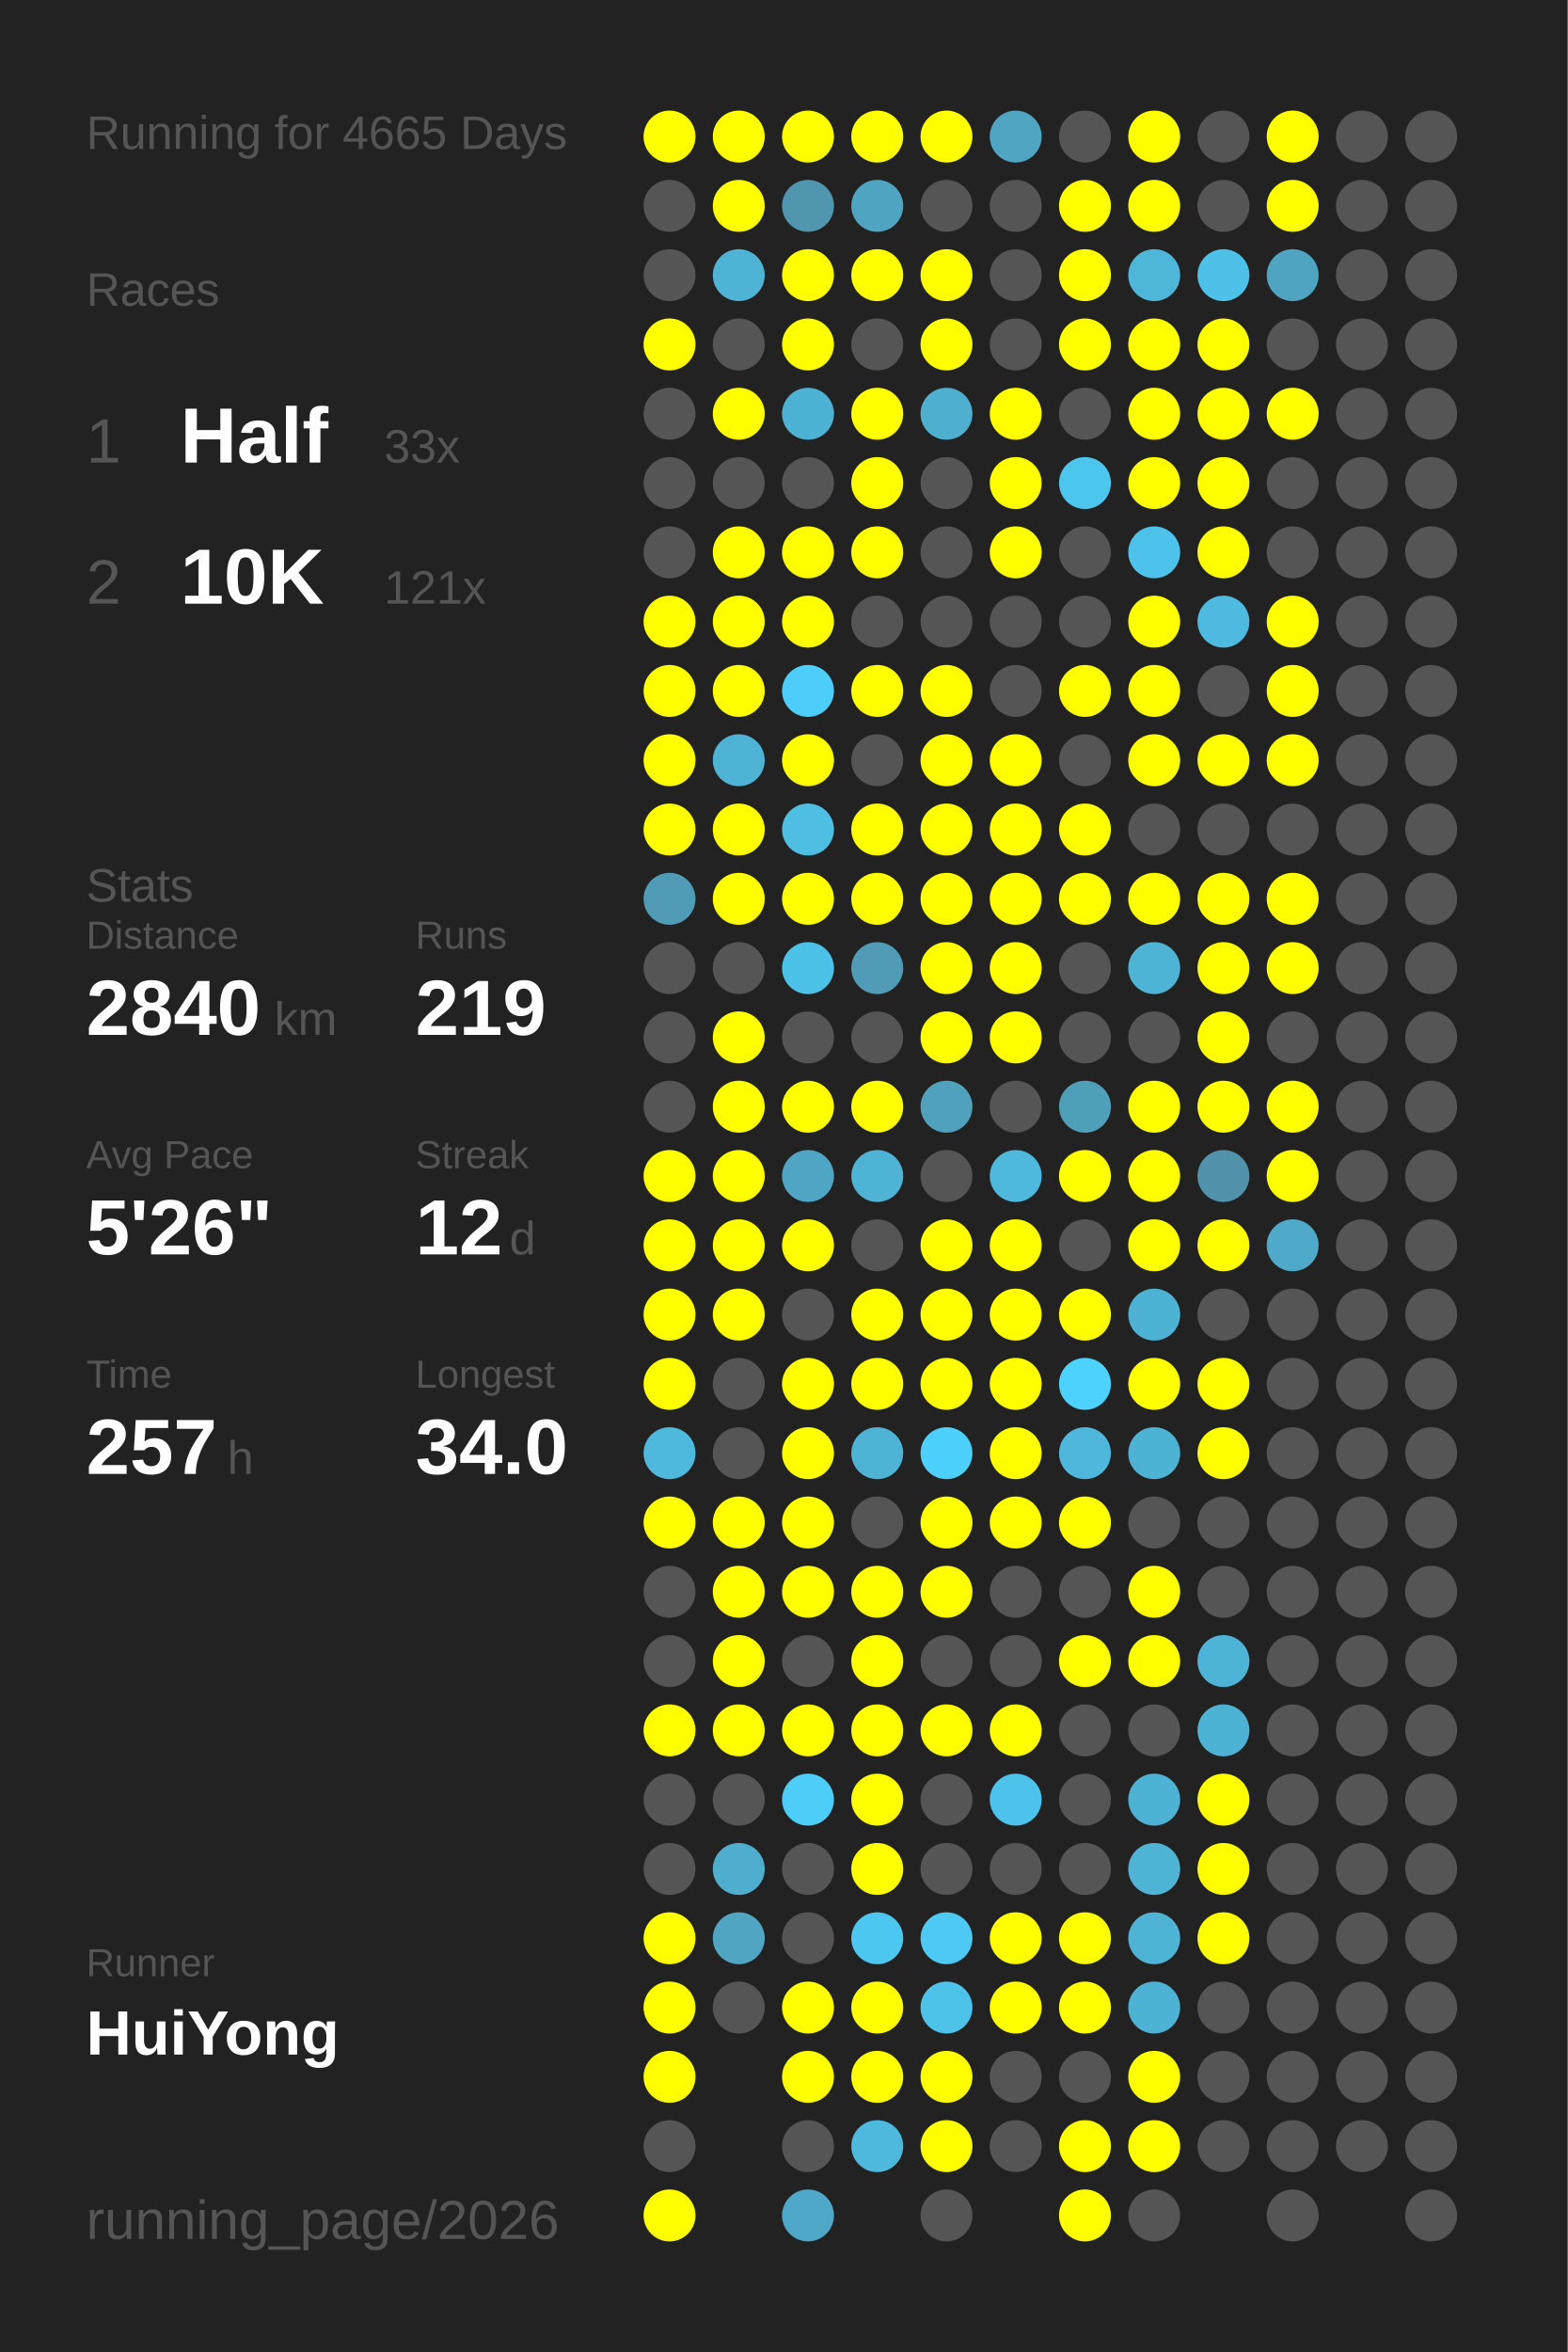
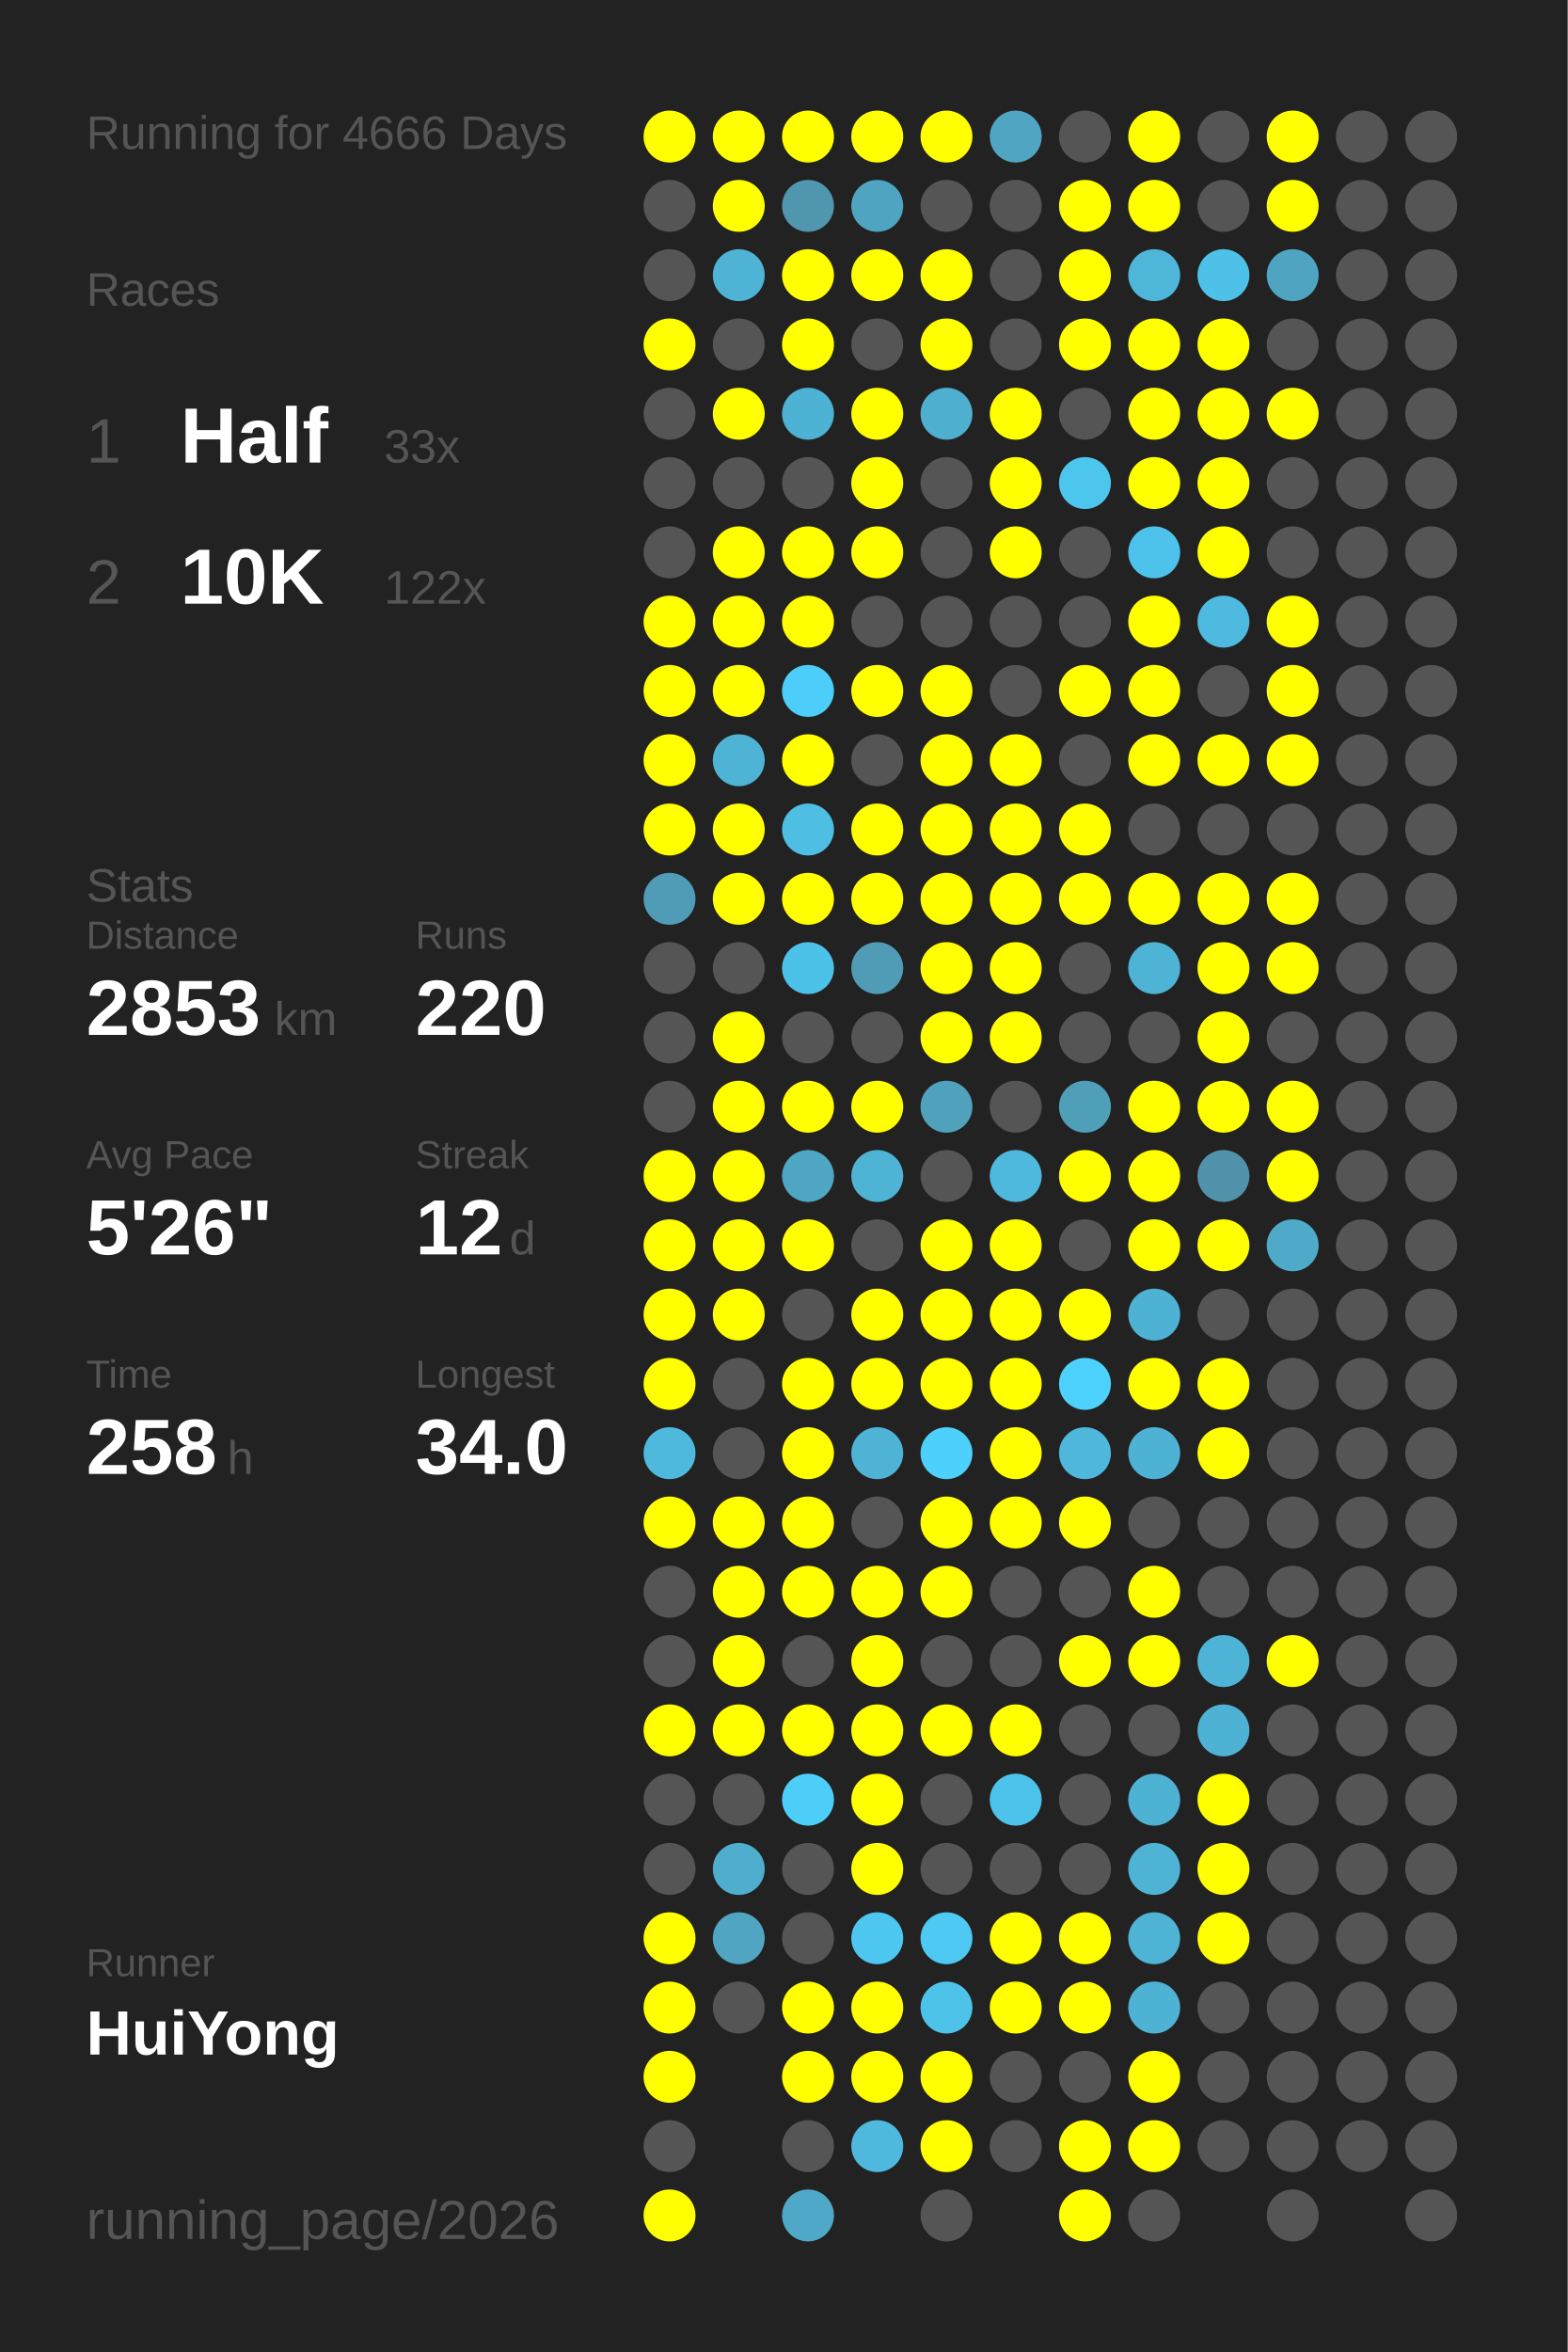
<svg xmlns="http://www.w3.org/2000/svg" baseProfile="full" height="300mm" version="1.1" viewBox="0,0,200,300" width="200mm">
  <defs />
  <rect fill="#222222" height="300" width="200" x="0" y="0" />
-   <text fill="#555555" style="font-size:6px; font-family:Arial;" x="11" y="19">Running for 4665 Days</text>
+   <text fill="#555555" style="font-size:6px; font-family:Arial;" x="11" y="19">Running for 4666 Days</text>
  <text fill="#555555" style="font-size:6px; font-family:Arial;" x="11" y="39">Races</text>
  <text fill="#555555" style="font-size:8px; font-family:Arial;" x="11" y="59">1</text>
  <text fill="#FFFFFF" style="font-size:10px; font-family:Arial; font-weight:bold;" x="23" y="59">Half</text>
  <text fill="#555555" style="font-size:6px; font-family:Arial;" x="49" y="59">33x</text>
  <text fill="#555555" style="font-size:8px; font-family:Arial;" x="11" y="77">2</text>
  <text fill="#FFFFFF" style="font-size:10px; font-family:Arial; font-weight:bold;" x="23" y="77">10K</text>
-   <text fill="#555555" style="font-size:6px; font-family:Arial;" x="49" y="77">121x</text>
+   <text fill="#555555" style="font-size:6px; font-family:Arial;" x="49" y="77">122x</text>
  <text fill="#555555" style="font-size:6px; font-family:Arial;" x="11" y="115">Stats</text>
  <text fill="#555555" style="font-size:5px; font-family:Arial;" x="11" y="121">Distance</text>
-   <text fill="#FFFFFF" style="font-size:10px; font-family:Arial; font-weight:bold;" x="11" y="132">2840</text>
+   <text fill="#FFFFFF" style="font-size:10px; font-family:Arial; font-weight:bold;" x="11" y="132">2853</text>
  <text fill="#555555" style="font-size:6px; font-family:Arial;" x="35" y="132">km</text>
  <text fill="#555555" style="font-size:5px; font-family:Arial;" x="53" y="121">Runs</text>
-   <text fill="#FFFFFF" style="font-size:10px; font-family:Arial; font-weight:bold;" x="53" y="132">219</text>
+   <text fill="#FFFFFF" style="font-size:10px; font-family:Arial; font-weight:bold;" x="53" y="132">220</text>
  <text fill="#555555" style="font-size:5px; font-family:Arial;" x="11" y="149">Avg Pace</text>
  <text fill="#FFFFFF" style="font-size:10px; font-family:Arial; font-weight:bold;" x="11" y="160">5'26"</text>
  <text fill="#555555" style="font-size:5px; font-family:Arial;" x="53" y="149">Streak</text>
  <text fill="#FFFFFF" style="font-size:10px; font-family:Arial; font-weight:bold;" x="53" y="160">12</text>
  <text fill="#555555" style="font-size:6px; font-family:Arial;" x="65" y="160">d</text>
  <text fill="#555555" style="font-size:5px; font-family:Arial;" x="11" y="177">Time</text>
-   <text fill="#FFFFFF" style="font-size:10px; font-family:Arial; font-weight:bold;" x="11" y="188">257</text>
+   <text fill="#FFFFFF" style="font-size:10px; font-family:Arial; font-weight:bold;" x="11" y="188">258</text>
  <text fill="#555555" style="font-size:6px; font-family:Arial;" x="29" y="188">h</text>
  <text fill="#555555" style="font-size:5px; font-family:Arial;" x="53" y="177">Longest</text>
  <text fill="#FFFFFF" style="font-size:10px; font-family:Arial; font-weight:bold;" x="53" y="188">34.0</text>
  <text fill="#555555" style="font-size:5px; font-family:Arial;" x="11" y="252.065">Runner</text>
  <text fill="#FFFFFF" style="font-size:8px; font-family:Arial; font-weight:bold;" x="11" y="262.065">HuiYong</text>
  <text fill="#555555" style="font-size:7px; font-family:Arial;" x="11" y="285.581">running_page/2026</text>
  <circle cx="85.417" cy="17.419" fill="#FFFF00" r="3.312" />
  <circle cx="85.417" cy="26.258" fill="#555555" r="3.312" />
  <circle cx="85.417" cy="35.097" fill="#555555" r="3.312" />
  <circle cx="85.417" cy="43.935" fill="#FFFF00" r="3.312" />
  <circle cx="85.417" cy="52.774" fill="#555555" r="3.312" />
  <circle cx="85.417" cy="61.613" fill="#555555" r="3.312" />
  <circle cx="85.417" cy="70.452" fill="#555555" r="3.312" />
  <circle cx="85.417" cy="79.29" fill="#FFFF00" r="3.312" />
  <circle cx="85.417" cy="88.129" fill="#FFFF00" r="3.312" />
  <circle cx="85.417" cy="96.968" fill="#FFFF00" r="3.312" />
  <circle cx="85.417" cy="105.806" fill="#FFFF00" r="3.312" />
  <circle cx="85.417" cy="114.645" fill="#509bb5" r="3.312" />
  <circle cx="85.417" cy="123.484" fill="#555555" r="3.312" />
  <circle cx="85.417" cy="132.323" fill="#555555" r="3.312" />
  <circle cx="85.417" cy="141.161" fill="#555555" r="3.312" />
  <circle cx="85.417" cy="150" fill="#FFFF00" r="3.312" />
  <circle cx="85.417" cy="158.839" fill="#FFFF00" r="3.312" />
  <circle cx="85.417" cy="167.677" fill="#FFFF00" r="3.312" />
  <circle cx="85.417" cy="176.516" fill="#FFFF00" r="3.312" />
  <circle cx="85.417" cy="185.355" fill="#4eb9dd" r="3.312" />
  <circle cx="85.417" cy="194.194" fill="#FFFF00" r="3.312" />
  <circle cx="85.417" cy="203.032" fill="#555555" r="3.312" />
  <circle cx="85.417" cy="211.871" fill="#555555" r="3.312" />
  <circle cx="85.417" cy="220.71" fill="#FFFF00" r="3.312" />
  <circle cx="85.417" cy="229.548" fill="#555555" r="3.312" />
  <circle cx="85.417" cy="238.387" fill="#555555" r="3.312" />
  <circle cx="85.417" cy="247.226" fill="#FFFF00" r="3.312" />
  <circle cx="85.417" cy="256.065" fill="#FFFF00" r="3.312" />
  <circle cx="85.417" cy="264.903" fill="#FFFF00" r="3.312" />
  <circle cx="85.417" cy="273.742" fill="#555555" r="3.312" />
  <circle cx="85.417" cy="282.581" fill="#FFFF00" r="3.312" />
  <circle cx="94.25" cy="17.419" fill="#FFFF00" r="3.312" />
  <circle cx="94.25" cy="26.258" fill="#FFFF00" r="3.312" />
  <circle cx="94.25" cy="35.097" fill="#4eb3d4" r="3.312" />
  <circle cx="94.25" cy="43.935" fill="#555555" r="3.312" />
  <circle cx="94.25" cy="52.774" fill="#FFFF00" r="3.312" />
  <circle cx="94.25" cy="61.613" fill="#555555" r="3.312" />
  <circle cx="94.25" cy="70.452" fill="#FFFF00" r="3.312" />
  <circle cx="94.25" cy="79.29" fill="#FFFF00" r="3.312" />
  <circle cx="94.25" cy="88.129" fill="#FFFF00" r="3.312" />
  <circle cx="94.25" cy="96.968" fill="#4eb3d4" r="3.312" />
  <circle cx="94.25" cy="105.806" fill="#FFFF00" r="3.312" />
  <circle cx="94.25" cy="114.645" fill="#FFFF00" r="3.312" />
  <circle cx="94.25" cy="123.484" fill="#555555" r="3.312" />
  <circle cx="94.25" cy="132.323" fill="#FFFF00" r="3.312" />
  <circle cx="94.25" cy="141.161" fill="#FFFF00" r="3.312" />
  <circle cx="94.25" cy="150" fill="#FFFF00" r="3.312" />
  <circle cx="94.25" cy="158.839" fill="#FFFF00" r="3.312" />
  <circle cx="94.25" cy="167.677" fill="#FFFF00" r="3.312" />
  <circle cx="94.25" cy="176.516" fill="#555555" r="3.312" />
  <circle cx="94.25" cy="185.355" fill="#555555" r="3.312" />
  <circle cx="94.25" cy="194.194" fill="#FFFF00" r="3.312" />
  <circle cx="94.25" cy="203.032" fill="#FFFF00" r="3.312" />
  <circle cx="94.25" cy="211.871" fill="#FFFF00" r="3.312" />
  <circle cx="94.25" cy="220.71" fill="#FFFF00" r="3.312" />
  <circle cx="94.25" cy="229.548" fill="#555555" r="3.312" />
  <circle cx="94.25" cy="238.387" fill="#4faece" r="3.312" />
  <circle cx="94.25" cy="247.226" fill="#4fa5c2" r="3.312" />
  <circle cx="94.25" cy="256.065" fill="#555555" r="3.312" />
  <circle cx="103.083" cy="17.419" fill="#FFFF00" r="3.312" />
  <circle cx="103.083" cy="26.258" fill="#5096ae" r="3.312" />
  <circle cx="103.083" cy="35.097" fill="#FFFF00" r="3.312" />
  <circle cx="103.083" cy="43.935" fill="#FFFF00" r="3.312" />
  <circle cx="103.083" cy="52.774" fill="#4eb2d4" r="3.312" />
  <circle cx="103.083" cy="61.613" fill="#555555" r="3.312" />
  <circle cx="103.083" cy="70.452" fill="#FFFF00" r="3.312" />
  <circle cx="103.083" cy="79.29" fill="#FFFF00" r="3.312" />
  <circle cx="103.083" cy="88.129" fill="#4dcefa" r="3.312" />
  <circle cx="103.083" cy="96.968" fill="#FFFF00" r="3.312" />
  <circle cx="103.083" cy="105.806" fill="#4ebee3" r="3.312" />
  <circle cx="103.083" cy="114.645" fill="#FFFF00" r="3.312" />
  <circle cx="103.083" cy="123.484" fill="#4dc2e9" r="3.312" />
  <circle cx="103.083" cy="132.323" fill="#555555" r="3.312" />
  <circle cx="103.083" cy="141.161" fill="#FFFF00" r="3.312" />
  <circle cx="103.083" cy="150" fill="#4fa6c4" r="3.312" />
  <circle cx="103.083" cy="158.839" fill="#FFFF00" r="3.312" />
  <circle cx="103.083" cy="167.677" fill="#555555" r="3.312" />
  <circle cx="103.083" cy="176.516" fill="#FFFF00" r="3.312" />
  <circle cx="103.083" cy="185.355" fill="#FFFF00" r="3.312" />
  <circle cx="103.083" cy="194.194" fill="#FFFF00" r="3.312" />
  <circle cx="103.083" cy="203.032" fill="#FFFF00" r="3.312" />
  <circle cx="103.083" cy="211.871" fill="#555555" r="3.312" />
  <circle cx="103.083" cy="220.71" fill="#FFFF00" r="3.312" />
  <circle cx="103.083" cy="229.548" fill="#4dcef9" r="3.312" />
  <circle cx="103.083" cy="238.387" fill="#555555" r="3.312" />
  <circle cx="103.083" cy="247.226" fill="#555555" r="3.312" />
  <circle cx="103.083" cy="256.065" fill="#FFFF00" r="3.312" />
  <circle cx="103.083" cy="264.903" fill="#FFFF00" r="3.312" />
  <circle cx="103.083" cy="273.742" fill="#555555" r="3.312" />
  <circle cx="103.083" cy="282.581" fill="#4fa8c7" r="3.312" />
  <circle cx="111.917" cy="17.419" fill="#FFFF00" r="3.312" />
  <circle cx="111.917" cy="26.258" fill="#4fa5c1" r="3.312" />
  <circle cx="111.917" cy="35.097" fill="#FFFF00" r="3.312" />
  <circle cx="111.917" cy="43.935" fill="#555555" r="3.312" />
  <circle cx="111.917" cy="52.774" fill="#FFFF00" r="3.312" />
  <circle cx="111.917" cy="61.613" fill="#FFFF00" r="3.312" />
  <circle cx="111.917" cy="70.452" fill="#FFFF00" r="3.312" />
  <circle cx="111.917" cy="79.29" fill="#555555" r="3.312" />
  <circle cx="111.917" cy="88.129" fill="#FFFF00" r="3.312" />
  <circle cx="111.917" cy="96.968" fill="#555555" r="3.312" />
  <circle cx="111.917" cy="105.806" fill="#FFFF00" r="3.312" />
  <circle cx="111.917" cy="114.645" fill="#FFFF00" r="3.312" />
  <circle cx="111.917" cy="123.484" fill="#509cb6" r="3.312" />
  <circle cx="111.917" cy="132.323" fill="#555555" r="3.312" />
  <circle cx="111.917" cy="141.161" fill="#FFFF00" r="3.312" />
  <circle cx="111.917" cy="150" fill="#4eb3d4" r="3.312" />
  <circle cx="111.917" cy="158.839" fill="#555555" r="3.312" />
  <circle cx="111.917" cy="167.677" fill="#FFFF00" r="3.312" />
  <circle cx="111.917" cy="176.516" fill="#FFFF00" r="3.312" />
  <circle cx="111.917" cy="185.355" fill="#4eb3d5" r="3.312" />
  <circle cx="111.917" cy="194.194" fill="#555555" r="3.312" />
  <circle cx="111.917" cy="203.032" fill="#FFFF00" r="3.312" />
  <circle cx="111.917" cy="211.871" fill="#FFFF00" r="3.312" />
  <circle cx="111.917" cy="220.71" fill="#FFFF00" r="3.312" />
  <circle cx="111.917" cy="229.548" fill="#FFFF00" r="3.312" />
  <circle cx="111.917" cy="238.387" fill="#FFFF00" r="3.312" />
  <circle cx="111.917" cy="247.226" fill="#4dc7f0" r="3.312" />
  <circle cx="111.917" cy="256.065" fill="#FFFF00" r="3.312" />
  <circle cx="111.917" cy="264.903" fill="#FFFF00" r="3.312" />
  <circle cx="111.917" cy="273.742" fill="#4eb9dd" r="3.312" />
  <circle cx="120.75" cy="17.419" fill="#FFFF00" r="3.312" />
  <circle cx="120.75" cy="26.258" fill="#555555" r="3.312" />
  <circle cx="120.75" cy="35.097" fill="#FFFF00" r="3.312" />
  <circle cx="120.75" cy="43.935" fill="#FFFF00" r="3.312" />
  <circle cx="120.75" cy="52.774" fill="#4fafcf" r="3.312" />
  <circle cx="120.75" cy="61.613" fill="#555555" r="3.312" />
  <circle cx="120.75" cy="70.452" fill="#555555" r="3.312" />
  <circle cx="120.75" cy="79.29" fill="#555555" r="3.312" />
  <circle cx="120.75" cy="88.129" fill="#FFFF00" r="3.312" />
  <circle cx="120.75" cy="96.968" fill="#FFFF00" r="3.312" />
  <circle cx="120.75" cy="105.806" fill="#FFFF00" r="3.312" />
  <circle cx="120.75" cy="114.645" fill="#FFFF00" r="3.312" />
  <circle cx="120.75" cy="123.484" fill="#FFFF00" r="3.312" />
  <circle cx="120.75" cy="132.323" fill="#FFFF00" r="3.312" />
  <circle cx="120.75" cy="141.161" fill="#50a1bc" r="3.312" />
  <circle cx="120.75" cy="150" fill="#555555" r="3.312" />
  <circle cx="120.75" cy="158.839" fill="#FFFF00" r="3.312" />
  <circle cx="120.75" cy="167.677" fill="#FFFF00" r="3.312" />
  <circle cx="120.75" cy="176.516" fill="#FFFF00" r="3.312" />
  <circle cx="120.75" cy="185.355" fill="#4dd0fc" r="3.312" />
  <circle cx="120.75" cy="194.194" fill="#FFFF00" r="3.312" />
  <circle cx="120.75" cy="203.032" fill="#FFFF00" r="3.312" />
  <circle cx="120.75" cy="211.871" fill="#555555" r="3.312" />
  <circle cx="120.75" cy="220.71" fill="#FFFF00" r="3.312" />
  <circle cx="120.75" cy="229.548" fill="#555555" r="3.312" />
  <circle cx="120.75" cy="238.387" fill="#555555" r="3.312" />
  <circle cx="120.75" cy="247.226" fill="#4dc9f3" r="3.312" />
  <circle cx="120.75" cy="256.065" fill="#4dc3ea" r="3.312" />
  <circle cx="120.75" cy="264.903" fill="#FFFF00" r="3.312" />
  <circle cx="120.75" cy="273.742" fill="#FFFF00" r="3.312" />
  <circle cx="120.75" cy="282.581" fill="#555555" r="3.312" />
  <circle cx="129.583" cy="17.419" fill="#4fa5c2" r="3.312" />
  <circle cx="129.583" cy="26.258" fill="#555555" r="3.312" />
  <circle cx="129.583" cy="35.097" fill="#555555" r="3.312" />
  <circle cx="129.583" cy="43.935" fill="#555555" r="3.312" />
  <circle cx="129.583" cy="52.774" fill="#FFFF00" r="3.312" />
  <circle cx="129.583" cy="61.613" fill="#FFFF00" r="3.312" />
  <circle cx="129.583" cy="70.452" fill="#FFFF00" r="3.312" />
  <circle cx="129.583" cy="79.29" fill="#555555" r="3.312" />
  <circle cx="129.583" cy="88.129" fill="#555555" r="3.312" />
  <circle cx="129.583" cy="96.968" fill="#FFFF00" r="3.312" />
  <circle cx="129.583" cy="105.806" fill="#FFFF00" r="3.312" />
  <circle cx="129.583" cy="114.645" fill="#FFFF00" r="3.312" />
  <circle cx="129.583" cy="123.484" fill="#FFFF00" r="3.312" />
  <circle cx="129.583" cy="132.323" fill="#FFFF00" r="3.312" />
  <circle cx="129.583" cy="141.161" fill="#555555" r="3.312" />
  <circle cx="129.583" cy="150" fill="#4eb9dd" r="3.312" />
  <circle cx="129.583" cy="158.839" fill="#FFFF00" r="3.312" />
  <circle cx="129.583" cy="167.677" fill="#FFFF00" r="3.312" />
  <circle cx="129.583" cy="176.516" fill="#FFFF00" r="3.312" />
  <circle cx="129.583" cy="185.355" fill="#FFFF00" r="3.312" />
  <circle cx="129.583" cy="194.194" fill="#FFFF00" r="3.312" />
  <circle cx="129.583" cy="203.032" fill="#555555" r="3.312" />
  <circle cx="129.583" cy="211.871" fill="#555555" r="3.312" />
  <circle cx="129.583" cy="220.71" fill="#FFFF00" r="3.312" />
  <circle cx="129.583" cy="229.548" fill="#4dc3eb" r="3.312" />
  <circle cx="129.583" cy="238.387" fill="#555555" r="3.312" />
  <circle cx="129.583" cy="247.226" fill="#FFFF00" r="3.312" />
  <circle cx="129.583" cy="256.065" fill="#FFFF00" r="3.312" />
  <circle cx="129.583" cy="264.903" fill="#555555" r="3.312" />
  <circle cx="129.583" cy="273.742" fill="#555555" r="3.312" />
  <circle cx="138.417" cy="17.419" fill="#555555" r="3.312" />
  <circle cx="138.417" cy="26.258" fill="#FFFF00" r="3.312" />
  <circle cx="138.417" cy="35.097" fill="#FFFF00" r="3.312" />
  <circle cx="138.417" cy="43.935" fill="#FFFF00" r="3.312" />
  <circle cx="138.417" cy="52.774" fill="#555555" r="3.312" />
  <circle cx="138.417" cy="61.613" fill="#4dc6ee" r="3.312" />
  <circle cx="138.417" cy="70.452" fill="#555555" r="3.312" />
  <circle cx="138.417" cy="79.29" fill="#555555" r="3.312" />
  <circle cx="138.417" cy="88.129" fill="#FFFF00" r="3.312" />
  <circle cx="138.417" cy="96.968" fill="#555555" r="3.312" />
  <circle cx="138.417" cy="105.806" fill="#FFFF00" r="3.312" />
  <circle cx="138.417" cy="114.645" fill="#FFFF00" r="3.312" />
  <circle cx="138.417" cy="123.484" fill="#555555" r="3.312" />
  <circle cx="138.417" cy="132.323" fill="#555555" r="3.312" />
  <circle cx="138.417" cy="141.161" fill="#509fb9" r="3.312" />
  <circle cx="138.417" cy="150" fill="#FFFF00" r="3.312" />
  <circle cx="138.417" cy="158.839" fill="#555555" r="3.312" />
  <circle cx="138.417" cy="167.677" fill="#FFFF00" r="3.312" />
  <circle cx="138.417" cy="176.516" fill="#4dd1fd" r="3.312" />
  <circle cx="138.417" cy="185.355" fill="#4eb7db" r="3.312" />
  <circle cx="138.417" cy="194.194" fill="#FFFF00" r="3.312" />
  <circle cx="138.417" cy="203.032" fill="#555555" r="3.312" />
  <circle cx="138.417" cy="211.871" fill="#FFFF00" r="3.312" />
  <circle cx="138.417" cy="220.71" fill="#555555" r="3.312" />
  <circle cx="138.417" cy="229.548" fill="#555555" r="3.312" />
  <circle cx="138.417" cy="238.387" fill="#555555" r="3.312" />
  <circle cx="138.417" cy="247.226" fill="#FFFF00" r="3.312" />
  <circle cx="138.417" cy="256.065" fill="#FFFF00" r="3.312" />
  <circle cx="138.417" cy="264.903" fill="#555555" r="3.312" />
  <circle cx="138.417" cy="273.742" fill="#FFFF00" r="3.312" />
  <circle cx="138.417" cy="282.581" fill="#FFFF00" r="3.312" />
  <circle cx="147.25" cy="17.419" fill="#FFFF00" r="3.312" />
  <circle cx="147.25" cy="26.258" fill="#FFFF00" r="3.312" />
  <circle cx="147.25" cy="35.097" fill="#4eb6d9" r="3.312" />
  <circle cx="147.25" cy="43.935" fill="#FFFF00" r="3.312" />
  <circle cx="147.25" cy="52.774" fill="#FFFF00" r="3.312" />
  <circle cx="147.25" cy="61.613" fill="#FFFF00" r="3.312" />
  <circle cx="147.25" cy="70.452" fill="#4dc3eb" r="3.312" />
  <circle cx="147.25" cy="79.29" fill="#FFFF00" r="3.312" />
  <circle cx="147.25" cy="88.129" fill="#FFFF00" r="3.312" />
  <circle cx="147.25" cy="96.968" fill="#FFFF00" r="3.312" />
  <circle cx="147.25" cy="105.806" fill="#555555" r="3.312" />
  <circle cx="147.25" cy="114.645" fill="#FFFF00" r="3.312" />
  <circle cx="147.25" cy="123.484" fill="#4eb3d4" r="3.312" />
  <circle cx="147.25" cy="132.323" fill="#555555" r="3.312" />
  <circle cx="147.25" cy="141.161" fill="#FFFF00" r="3.312" />
  <circle cx="147.25" cy="150" fill="#FFFF00" r="3.312" />
  <circle cx="147.25" cy="158.839" fill="#FFFF00" r="3.312" />
  <circle cx="147.25" cy="167.677" fill="#4eb2d4" r="3.312" />
  <circle cx="147.25" cy="176.516" fill="#FFFF00" r="3.312" />
  <circle cx="147.25" cy="185.355" fill="#4eb2d4" r="3.312" />
  <circle cx="147.25" cy="194.194" fill="#555555" r="3.312" />
  <circle cx="147.25" cy="203.032" fill="#FFFF00" r="3.312" />
  <circle cx="147.25" cy="211.871" fill="#FFFF00" r="3.312" />
  <circle cx="147.25" cy="220.71" fill="#555555" r="3.312" />
  <circle cx="147.25" cy="229.548" fill="#4eb2d4" r="3.312" />
  <circle cx="147.25" cy="238.387" fill="#4eb3d4" r="3.312" />
  <circle cx="147.25" cy="247.226" fill="#4eb3d4" r="3.312" />
  <circle cx="147.25" cy="256.065" fill="#4eb2d4" r="3.312" />
  <circle cx="147.25" cy="264.903" fill="#FFFF00" r="3.312" />
  <circle cx="147.25" cy="273.742" fill="#FFFF00" r="3.312" />
  <circle cx="147.25" cy="282.581" fill="#555555" r="3.312" />
  <circle cx="156.083" cy="17.419" fill="#555555" r="3.312" />
  <circle cx="156.083" cy="26.258" fill="#555555" r="3.312" />
  <circle cx="156.083" cy="35.097" fill="#4ec1e8" r="3.312" />
  <circle cx="156.083" cy="43.935" fill="#FFFF00" r="3.312" />
  <circle cx="156.083" cy="52.774" fill="#FFFF00" r="3.312" />
  <circle cx="156.083" cy="61.613" fill="#FFFF00" r="3.312" />
  <circle cx="156.083" cy="70.452" fill="#FFFF00" r="3.312" />
  <circle cx="156.083" cy="79.29" fill="#4ebadf" r="3.312" />
  <circle cx="156.083" cy="88.129" fill="#555555" r="3.312" />
  <circle cx="156.083" cy="96.968" fill="#FFFF00" r="3.312" />
  <circle cx="156.083" cy="105.806" fill="#555555" r="3.312" />
  <circle cx="156.083" cy="114.645" fill="#FFFF00" r="3.312" />
  <circle cx="156.083" cy="123.484" fill="#FFFF00" r="3.312" />
  <circle cx="156.083" cy="132.323" fill="#FFFF00" r="3.312" />
  <circle cx="156.083" cy="141.161" fill="#FFFF00" r="3.312" />
  <circle cx="156.083" cy="150" fill="#5093aa" r="3.312" />
  <circle cx="156.083" cy="158.839" fill="#FFFF00" r="3.312" />
  <circle cx="156.083" cy="167.677" fill="#555555" r="3.312" />
  <circle cx="156.083" cy="176.516" fill="#FFFF00" r="3.312" />
  <circle cx="156.083" cy="185.355" fill="#FFFF00" r="3.312" />
  <circle cx="156.083" cy="194.194" fill="#555555" r="3.312" />
  <circle cx="156.083" cy="203.032" fill="#555555" r="3.312" />
  <circle cx="156.083" cy="211.871" fill="#4eb4d7" r="3.312" />
  <circle cx="156.083" cy="220.71" fill="#4eb2d4" r="3.312" />
  <circle cx="156.083" cy="229.548" fill="#FFFF00" r="3.312" />
  <circle cx="156.083" cy="238.387" fill="#FFFF00" r="3.312" />
  <circle cx="156.083" cy="247.226" fill="#FFFF00" r="3.312" />
  <circle cx="156.083" cy="256.065" fill="#555555" r="3.312" />
  <circle cx="156.083" cy="264.903" fill="#555555" r="3.312" />
  <circle cx="156.083" cy="273.742" fill="#555555" r="3.312" />
  <circle cx="164.917" cy="17.419" fill="#FFFF00" r="3.312" />
  <circle cx="164.917" cy="26.258" fill="#FFFF00" r="3.312" />
  <circle cx="164.917" cy="35.097" fill="#4fa5c1" r="3.312" />
  <circle cx="164.917" cy="43.935" fill="#555555" r="3.312" />
  <circle cx="164.917" cy="52.774" fill="#FFFF00" r="3.312" />
  <circle cx="164.917" cy="61.613" fill="#555555" r="3.312" />
  <circle cx="164.917" cy="70.452" fill="#555555" r="3.312" />
  <circle cx="164.917" cy="79.29" fill="#FFFF00" r="3.312" />
  <circle cx="164.917" cy="88.129" fill="#FFFF00" r="3.312" />
  <circle cx="164.917" cy="96.968" fill="#FFFF00" r="3.312" />
  <circle cx="164.917" cy="105.806" fill="#555555" r="3.312" />
  <circle cx="164.917" cy="114.645" fill="#FFFF00" r="3.312" />
  <circle cx="164.917" cy="123.484" fill="#FFFF00" r="3.312" />
  <circle cx="164.917" cy="132.323" fill="#555555" r="3.312" />
  <circle cx="164.917" cy="141.161" fill="#FFFF00" r="3.312" />
  <circle cx="164.917" cy="150" fill="#FFFF00" r="3.312" />
  <circle cx="164.917" cy="158.839" fill="#4faac9" r="3.312" />
  <circle cx="164.917" cy="167.677" fill="#555555" r="3.312" />
  <circle cx="164.917" cy="176.516" fill="#555555" r="3.312" />
  <circle cx="164.917" cy="185.355" fill="#555555" r="3.312" />
  <circle cx="164.917" cy="194.194" fill="#555555" r="3.312" />
  <circle cx="164.917" cy="203.032" fill="#555555" r="3.312" />
-   <circle cx="164.917" cy="211.871" fill="#555555" r="3.312" />
+   <circle cx="164.917" cy="211.871" fill="#FFFF00" r="3.312" />
  <circle cx="164.917" cy="220.71" fill="#555555" r="3.312" />
  <circle cx="164.917" cy="229.548" fill="#555555" r="3.312" />
  <circle cx="164.917" cy="238.387" fill="#555555" r="3.312" />
  <circle cx="164.917" cy="247.226" fill="#555555" r="3.312" />
  <circle cx="164.917" cy="256.065" fill="#555555" r="3.312" />
  <circle cx="164.917" cy="264.903" fill="#555555" r="3.312" />
  <circle cx="164.917" cy="273.742" fill="#555555" r="3.312" />
  <circle cx="164.917" cy="282.581" fill="#555555" r="3.312" />
  <circle cx="173.75" cy="17.419" fill="#555555" r="3.312" />
  <circle cx="173.75" cy="26.258" fill="#555555" r="3.312" />
  <circle cx="173.75" cy="35.097" fill="#555555" r="3.312" />
  <circle cx="173.75" cy="43.935" fill="#555555" r="3.312" />
  <circle cx="173.75" cy="52.774" fill="#555555" r="3.312" />
  <circle cx="173.75" cy="61.613" fill="#555555" r="3.312" />
  <circle cx="173.75" cy="70.452" fill="#555555" r="3.312" />
  <circle cx="173.75" cy="79.29" fill="#555555" r="3.312" />
  <circle cx="173.75" cy="88.129" fill="#555555" r="3.312" />
  <circle cx="173.75" cy="96.968" fill="#555555" r="3.312" />
  <circle cx="173.75" cy="105.806" fill="#555555" r="3.312" />
  <circle cx="173.75" cy="114.645" fill="#555555" r="3.312" />
  <circle cx="173.75" cy="123.484" fill="#555555" r="3.312" />
  <circle cx="173.75" cy="132.323" fill="#555555" r="3.312" />
  <circle cx="173.75" cy="141.161" fill="#555555" r="3.312" />
  <circle cx="173.75" cy="150" fill="#555555" r="3.312" />
  <circle cx="173.75" cy="158.839" fill="#555555" r="3.312" />
  <circle cx="173.75" cy="167.677" fill="#555555" r="3.312" />
  <circle cx="173.75" cy="176.516" fill="#555555" r="3.312" />
  <circle cx="173.75" cy="185.355" fill="#555555" r="3.312" />
  <circle cx="173.75" cy="194.194" fill="#555555" r="3.312" />
  <circle cx="173.75" cy="203.032" fill="#555555" r="3.312" />
  <circle cx="173.75" cy="211.871" fill="#555555" r="3.312" />
  <circle cx="173.75" cy="220.71" fill="#555555" r="3.312" />
  <circle cx="173.75" cy="229.548" fill="#555555" r="3.312" />
  <circle cx="173.75" cy="238.387" fill="#555555" r="3.312" />
  <circle cx="173.75" cy="247.226" fill="#555555" r="3.312" />
  <circle cx="173.75" cy="256.065" fill="#555555" r="3.312" />
  <circle cx="173.75" cy="264.903" fill="#555555" r="3.312" />
  <circle cx="173.75" cy="273.742" fill="#555555" r="3.312" />
  <circle cx="182.583" cy="17.419" fill="#555555" r="3.312" />
  <circle cx="182.583" cy="26.258" fill="#555555" r="3.312" />
  <circle cx="182.583" cy="35.097" fill="#555555" r="3.312" />
  <circle cx="182.583" cy="43.935" fill="#555555" r="3.312" />
  <circle cx="182.583" cy="52.774" fill="#555555" r="3.312" />
  <circle cx="182.583" cy="61.613" fill="#555555" r="3.312" />
  <circle cx="182.583" cy="70.452" fill="#555555" r="3.312" />
  <circle cx="182.583" cy="79.29" fill="#555555" r="3.312" />
  <circle cx="182.583" cy="88.129" fill="#555555" r="3.312" />
  <circle cx="182.583" cy="96.968" fill="#555555" r="3.312" />
  <circle cx="182.583" cy="105.806" fill="#555555" r="3.312" />
  <circle cx="182.583" cy="114.645" fill="#555555" r="3.312" />
  <circle cx="182.583" cy="123.484" fill="#555555" r="3.312" />
  <circle cx="182.583" cy="132.323" fill="#555555" r="3.312" />
  <circle cx="182.583" cy="141.161" fill="#555555" r="3.312" />
  <circle cx="182.583" cy="150" fill="#555555" r="3.312" />
  <circle cx="182.583" cy="158.839" fill="#555555" r="3.312" />
  <circle cx="182.583" cy="167.677" fill="#555555" r="3.312" />
  <circle cx="182.583" cy="176.516" fill="#555555" r="3.312" />
  <circle cx="182.583" cy="185.355" fill="#555555" r="3.312" />
  <circle cx="182.583" cy="194.194" fill="#555555" r="3.312" />
  <circle cx="182.583" cy="203.032" fill="#555555" r="3.312" />
  <circle cx="182.583" cy="211.871" fill="#555555" r="3.312" />
  <circle cx="182.583" cy="220.71" fill="#555555" r="3.312" />
  <circle cx="182.583" cy="229.548" fill="#555555" r="3.312" />
  <circle cx="182.583" cy="238.387" fill="#555555" r="3.312" />
  <circle cx="182.583" cy="247.226" fill="#555555" r="3.312" />
  <circle cx="182.583" cy="256.065" fill="#555555" r="3.312" />
  <circle cx="182.583" cy="264.903" fill="#555555" r="3.312" />
  <circle cx="182.583" cy="273.742" fill="#555555" r="3.312" />
  <circle cx="182.583" cy="282.581" fill="#555555" r="3.312" />
</svg>
